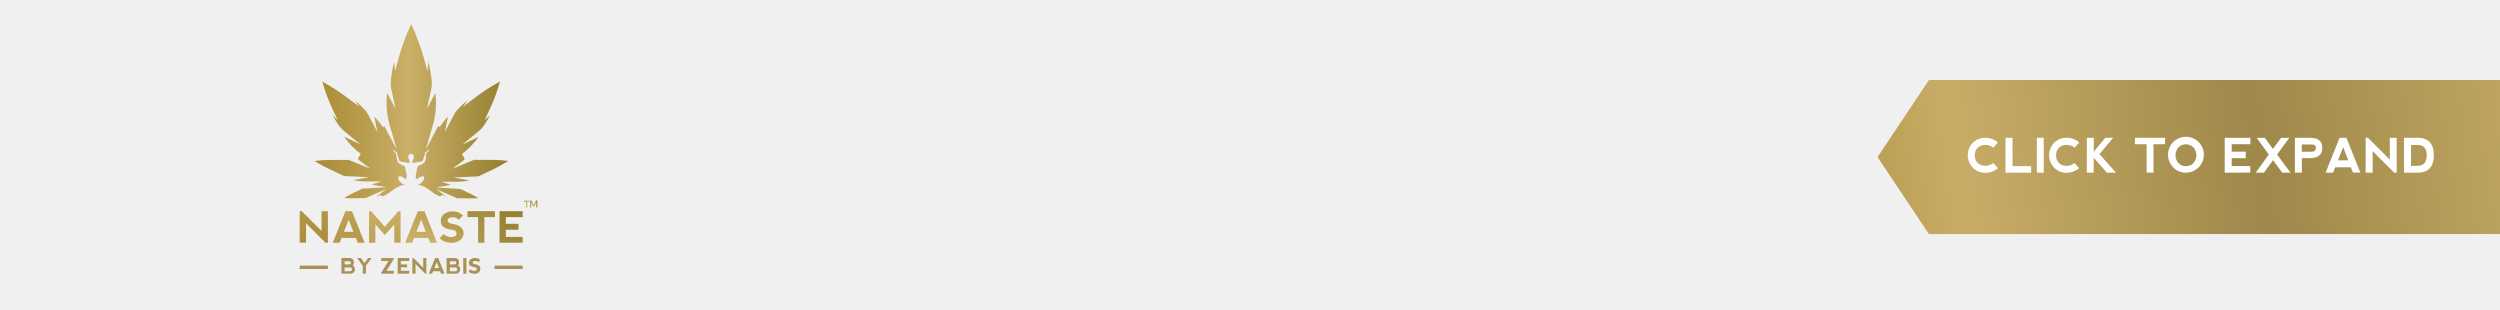
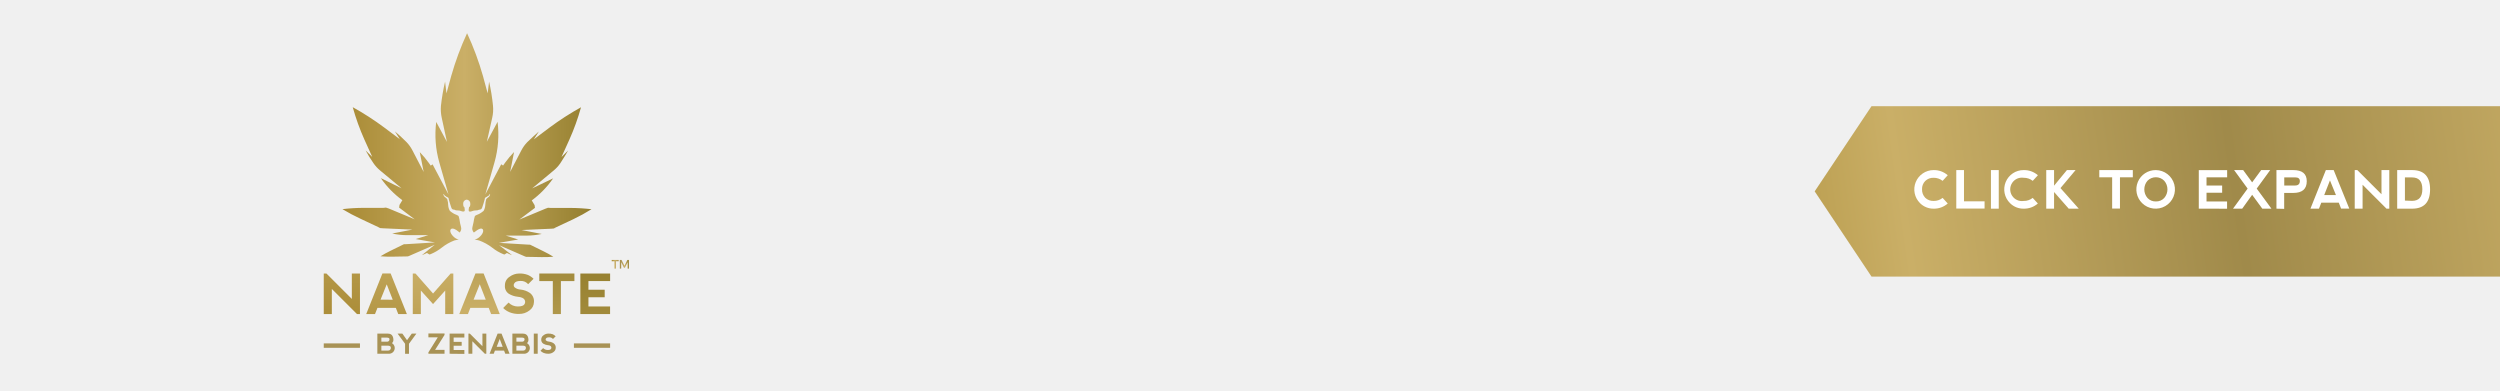
- <svg xmlns="http://www.w3.org/2000/svg" xmlns:xlink="http://www.w3.org/1999/xlink" id="Content" viewBox="0 0 728 90">
+ <svg xmlns="http://www.w3.org/2000/svg" xmlns:xlink="http://www.w3.org/1999/xlink" id="Content" viewBox="0 0 640 100">
  <defs>
-     <style>.cls-1{fill:url(#New_Gradient_Swatch_1);}.cls-2{fill:url(#linear-gradient);}.cls-3{fill:url(#linear-gradient-2);}.cls-4{fill:url(#linear-gradient-3);}.cls-5{fill:url(#linear-gradient-4);}.cls-6{fill:url(#linear-gradient-5);}.cls-7{fill:url(#linear-gradient-6);}.cls-8{fill:url(#linear-gradient-7);}.cls-9{fill:url(#New_Gradient_Swatch_2);}.cls-10{fill:#a89255;}.cls-11{fill:url(#New_Gradient_Swatch_3);}.cls-12{fill:#fff;}</style>
-     <linearGradient id="New_Gradient_Swatch_1" x1="91.5" y1="32.39" x2="147.98" y2="32.39" gradientUnits="userSpaceOnUse">
+     <style>.cls-1{fill:url(#New_Gradient_Swatch_1);}.cls-2{fill:url(#linear-gradient);}.cls-3{fill:url(#linear-gradient-2);}.cls-4{fill:url(#linear-gradient-3);}.cls-5{fill:url(#linear-gradient-4);}.cls-6{fill:url(#linear-gradient-5);}.cls-7{fill:url(#linear-gradient-6);}.cls-8{fill:url(#linear-gradient-7);}.cls-9{fill:url(#New_Gradient_Swatch_2);}.cls-10{fill:#a89255;}.cls-11{fill:url(#New_Gradient_Swatch_2-2);}.cls-12{fill:#fff;}</style>
+     <linearGradient id="New_Gradient_Swatch_1" x1="87.66" y1="37.16" x2="151.41" y2="37.16" gradientUnits="userSpaceOnUse">
      <stop offset="0" stop-color="#a88a34" />
      <stop offset="0.49" stop-color="#caaf67" />
      <stop offset="1" stop-color="#957f2e" />
    </linearGradient>
-     <linearGradient id="linear-gradient" x1="148.84" y1="154.33" x2="148.84" y2="59.6" gradientUnits="userSpaceOnUse">
+     <linearGradient id="linear-gradient" x1="152.38" y1="174.81" x2="152.38" y2="67.88" gradientUnits="userSpaceOnUse">
      <stop offset="0" stop-color="#a88a34" />
      <stop offset="0.5" stop-color="#caaf67" />
      <stop offset="1" stop-color="#957f2e" />
    </linearGradient>
-     <linearGradient id="linear-gradient-2" x1="122.59" y1="105.02" x2="122.59" y2="35.07" xlink:href="#linear-gradient" />
-     <linearGradient id="linear-gradient-3" x1="131.48" y1="129.01" x2="131.48" y2="36.96" xlink:href="#linear-gradient" />
-     <linearGradient id="linear-gradient-4" x1="140.13" y1="131.1" x2="140.13" y2="50.53" xlink:href="#linear-gradient" />
-     <linearGradient id="linear-gradient-5" x1="91.37" y1="74.62" x2="91.37" y2="-3.23" xlink:href="#linear-gradient" />
-     <linearGradient id="linear-gradient-6" x1="112.06" y1="94.28" x2="112.06" y2="24.75" xlink:href="#linear-gradient" />
-     <linearGradient id="linear-gradient-7" x1="101.49" y1="83.9" x2="101.49" y2="13.95" xlink:href="#linear-gradient" />
-     <linearGradient id="New_Gradient_Swatch_2" x1="152.58" y1="59.41" x2="156.47" y2="59.41" gradientUnits="userSpaceOnUse">
+     <linearGradient id="linear-gradient-2" x1="122.76" y1="119.14" x2="122.76" y2="40.19" xlink:href="#linear-gradient" />
+     <linearGradient id="linear-gradient-3" x1="132.79" y1="146.22" x2="132.79" y2="42.32" xlink:href="#linear-gradient" />
+     <linearGradient id="linear-gradient-4" x1="142.56" y1="148.59" x2="142.56" y2="57.64" xlink:href="#linear-gradient" />
+     <linearGradient id="linear-gradient-5" x1="87.51" y1="84.83" x2="87.51" y2="-3.05" xlink:href="#linear-gradient" />
+     <linearGradient id="linear-gradient-6" x1="110.86" y1="107.03" x2="110.86" y2="28.53" xlink:href="#linear-gradient" />
+     <linearGradient id="linear-gradient-7" x1="98.93" y1="95.31" x2="98.93" y2="16.35" xlink:href="#linear-gradient" />
+     <linearGradient id="New_Gradient_Swatch_2" x1="156.6" y1="67.66" x2="161" y2="67.66" gradientUnits="userSpaceOnUse">
      <stop offset="0" stop-color="#a88a34" />
      <stop offset="0.19" stop-color="#caaf67" />
      <stop offset="0.46" stop-color="#a08a4a" />
      <stop offset="0.76" stop-color="#caaf67" />
      <stop offset="1" stop-color="#957f2e" />
    </linearGradient>
-     <linearGradient id="New_Gradient_Swatch_3" x1="509.93" y1="65.21" x2="830.48" y2="19.91" gradientUnits="userSpaceOnUse">
-       <stop offset="0" stop-color="#a68834" />
-       <stop offset="0.19" stop-color="#c8ad67" />
-       <stop offset="0.46" stop-color="#9e884a" />
-       <stop offset="0.76" stop-color="#c8ad67" />
-       <stop offset="1" stop-color="#937f2e" />
-     </linearGradient>
+     <linearGradient id="New_Gradient_Swatch_2-2" x1="428.74" y1="67.94" x2="740.55" y2="23.87" xlink:href="#New_Gradient_Swatch_2" />
  </defs>
-   <path class="cls-1" d="M116.31,51.32c.61-.18,1.72.86,1.8.86a1.35,1.35,0,0,0,.37-.86c0-.37-.27-1.08-.31-1.52a6.93,6.93,0,0,0-.27-1.25c-.09-.28-.76-.41-1.11-.63a5.85,5.85,0,0,1-.91-.62A3,3,0,0,1,115.5,46a5.26,5.26,0,0,0-.21-1.33c-.13-.23-.45-.4-.66-.61a1,1,0,0,1-.23-.58c.17,0,.22.38.41.42s.18.19.48.29.31.25.35.53.38,1.22.49,1.61.23.68.61.69.32.21.77.17a2.55,2.55,0,0,1,1.08.21c.24.08.54.09.64-.08s-.07-.84-.07-.84-.18-.21-.24-.41,0-.21,0-.21a.82.82,0,1,1,1.56,0s.1,0,0,.21-.09.41-.24.41c0,0-.18.68-.08.84s.41.16.65.08a2.55,2.55,0,0,1,1.08-.21c.44,0,.39-.16.77-.17s.5-.3.61-.69.45-1.33.49-1.61,0-.42.35-.53.29-.26.48-.29.24-.47.41-.42a1,1,0,0,1-.23.58c-.21.21-.53.38-.66.61A5.26,5.26,0,0,0,124,46a2.82,2.82,0,0,1-.39,1.31,5.25,5.25,0,0,1-.9.62c-.35.22-1,.35-1.11.63a6.93,6.93,0,0,0-.27,1.25c0,.44-.31,1.15-.31,1.52a1.35,1.35,0,0,0,.37.86c.08,0,1.19-1,1.8-.86s.37,1-.26,1.67a2.78,2.78,0,0,1-1.32.83,9.16,9.16,0,0,1,1,.18,10.71,10.71,0,0,1,2.86,1.64A10.41,10.41,0,0,0,128,57.13l.25,0c.09-.07.55-.34.55-.34a10,10,0,0,0,1.15.5L127,55.07l5.82,2.54.29.11,3.52.06a26.08,26.08,0,0,0,2.69-.09c-.69-.42-1.43-.84-2.22-1.23L134,55l-.31,0-6.74-.4,4.38-.76-2.84-.92,4.86,0a16.87,16.87,0,0,0,3.31-.37l-4.59-.87,6.73-.3a6.45,6.45,0,0,0,1.12-.15l-.51.07,4.44-2.09A40.14,40.14,0,0,0,148,46.85a42.36,42.36,0,0,0-4.81-.3l-5,0,.56-.19a6.26,6.26,0,0,0-1.19.37l-5.88,2.45,3.56-2.65h0l-.08-.61-.65-1.07a21.12,21.12,0,0,0,4.85-5l-4.76,2.28,4.85-4a7.9,7.9,0,0,0,1.54-1.67c.62-.94,1.2-1.91,1.73-2.89L141.13,35l1.8-3.91a52,52,0,0,0,2.67-7.37,62.2,62.2,0,0,0-7.14,4.6L134.93,31l1.12-1.75c-.91.77-1.79,1.59-2.63,2.45a7.9,7.9,0,0,0-1.3,1.81l-2.57,4.94.91-4.51a22.73,22.73,0,0,0-2,2.44L128,37l-.41-.28a.54.54,0,0,0-.06.11L124,43.56l2.09-7.29a23.27,23.27,0,0,0,.69-9.15l-2.44,4.53,1.18-5.45a8.91,8.91,0,0,0,.19-2.71,43.56,43.56,0,0,0-.94-5.5l-.32,2.67-1.06-3.9A66.91,66.91,0,0,0,119.74,7a65.78,65.78,0,0,0-3.61,9.77l-1.06,3.9L114.75,18a43.56,43.56,0,0,0-.94,5.5A8.6,8.6,0,0,0,114,26.2l1.18,5.45-2.44-4.53a23.27,23.27,0,0,0,.69,9.15l2.09,7.29L112,36.86a.54.54,0,0,0-.06-.11l-.41.28-.45-.63A22.73,22.73,0,0,0,109,34l.91,4.51-2.57-4.94a7.9,7.9,0,0,0-1.3-1.81c-.84-.86-1.72-1.67-2.63-2.45L104.56,31,101,28.35a62.2,62.2,0,0,0-7.14-4.6,52,52,0,0,0,2.67,7.37L98.35,35l-1.5-1.48c.52,1,1.11,2,1.73,2.89a7.9,7.9,0,0,0,1.54,1.67l4.85,4-4.76-2.28a21.12,21.12,0,0,0,4.85,5l-.65,1.07-.08.61h0l3.56,2.65L102,46.75a7.08,7.08,0,0,0-1.19-.37l.56.19-5,0a42.21,42.21,0,0,0-4.81.3,40.14,40.14,0,0,0,4.11,2.25l4.44,2.09-.51-.07a6.45,6.45,0,0,0,1.12.15l6.73.3-4.59.87a16.87,16.87,0,0,0,3.31.37l4.87,0-2.85.92,4.37.76-6.73.4-.31,0-3.09,1.51c-.8.39-1.53.81-2.22,1.23a26.08,26.08,0,0,0,2.69.09l3.52-.06.28-.11,5.83-2.54-2.94,2.27a10,10,0,0,0,1.15-.5s.46.27.55.34l.25,0A10.6,10.6,0,0,0,114,55.64,10.71,10.71,0,0,1,116.89,54a9.16,9.16,0,0,1,1-.18,2.78,2.78,0,0,1-1.32-.83C115.94,52.36,115.69,51.5,116.31,51.32Z" />
-   <polygon class="cls-2" points="152.21 63.22 152.21 61.5 145.46 61.51 145.46 70.69 152.2 70.69 152.2 68.98 147.3 68.98 147.3 66.89 150.98 66.89 150.98 65.18 147.3 65.18 147.3 63.22 152.21 63.22" />
-   <path class="cls-3" d="M121.68,61.5,118,70.69h2l.55-1.4h4.17l.55,1.4h2l-3.67-9.19Zm-.43,6,1.4-3.5,1.36,3.5Z" />
-   <path class="cls-4" d="M134,66a4.57,4.57,0,0,0-2.12-.77,2.48,2.48,0,0,1-1.41-.55.73.73,0,0,1,0-.89c.21-.35.68-.52,1.41-.52a2.11,2.11,0,0,1,1.72.73l1.22-1.22a4.17,4.17,0,0,0-1.31-.92,5.24,5.24,0,0,0-2-.31,3.7,3.7,0,0,0-2.15.74,2.3,2.3,0,0,0-1,2,2,2,0,0,0,.92,1.9,4.83,4.83,0,0,0,2,.67c.82.08,1.33.3,1.53.65a1,1,0,0,1,0,1c-.2.35-.71.52-1.53.52a2.88,2.88,0,0,1-2.08-.86L128,69.35a4.73,4.73,0,0,0,1.47,1,5.56,5.56,0,0,0,2.14.36A3.69,3.69,0,0,0,134,69.9a2.36,2.36,0,0,0,1-1.9A2.29,2.29,0,0,0,134,66Z" />
-   <polygon class="cls-5" points="136.15 63.22 139.22 63.22 139.22 70.69 141.05 70.69 141.05 63.22 144.12 63.22 144.12 61.5 136.15 61.5 136.15 63.22" />
-   <polygon class="cls-6" points="93.64 67.26 87.88 61.5 87.27 61.5 87.27 70.69 89.11 70.69 89.11 65 94.8 70.69 95.48 70.69 95.48 61.5 93.64 61.5 93.64 67.26" />
-   <polygon class="cls-7" points="112.05 66.04 108.07 61.5 107.46 61.5 107.46 70.69 109.3 70.69 109.3 65.36 112.05 68.43 114.81 65.36 114.82 70.69 116.65 70.69 116.65 61.5 116.04 61.5 112.05 66.04" />
-   <path class="cls-8" d="M100.58,61.5,96.9,70.69h2l.55-1.4h4.17l.55,1.4h2l-3.67-9.19Zm-.43,6,1.39-3.5,1.36,3.5Z" />
-   <path class="cls-9" d="M153.53,58.72v1.67h-.33V58.72h-.62v-.29h1.58v.29Zm2.63,1.67V58.92l-.62,1.27h-.22l-.62-1.27v1.47h-.31v-2h.4l.64,1.3.65-1.3h.39v2Z" />
-   <path class="cls-10" d="M102.73,77.29a1.28,1.28,0,0,1,.64,1A1.3,1.3,0,0,1,102,79.7H99.42V75.13h2.42c.77,0,1.18.49,1.22,1.34A1,1,0,0,1,102.73,77.29ZM100.34,77h1.28a.52.52,0,0,0,.56-.57c0-.22-.19-.34-.55-.35h-1.29Zm0,2h1.49a.59.59,0,0,0,.66-.66c0-.29-.23-.44-.65-.46h-1.5Z" />
-   <path class="cls-10" d="M104,75.13h1.07l1.06,1.49,1.09-1.49h1l-1.67,2.28v2.28h-.91V77.41Z" />
-   <path class="cls-10" d="M114.66,79.69H111v-.3L113.14,76H111v-.85h3.65v.33l-2.13,3.38h2.13Z" />
-   <path class="cls-10" d="M115.81,79.69V75.13h3.36V76h-2.45v1h1.83v.85h-1.83v1h2.44v.85Z" />
-   <path class="cls-10" d="M120.08,79.69V75.13h.31L123.25,78V75.13h.91v4.56h-.33L121,76.86v2.83Z" />
-   <path class="cls-10" d="M124.87,79.69l1.83-4.56h.91l1.82,4.56h-1l-.27-.7h-2.07l-.27.7Zm2.31-3.35-.7,1.74h1.37Z" />
-   <path class="cls-10" d="M133.36,77.29a1.29,1.29,0,0,1-.74,2.41h-2.57V75.13h2.42c.77,0,1.18.49,1.22,1.34A1,1,0,0,1,133.36,77.29ZM131,77h1.28a.52.52,0,0,0,.57-.57c0-.22-.2-.34-.56-.35H131Zm0,2h1.49a.59.59,0,0,0,.66-.66c0-.29-.22-.44-.65-.46H131Z" />
-   <path class="cls-10" d="M134.91,75.12h.91v4.57h-.91Z" />
-   <path class="cls-10" d="M139.21,75.28a2,2,0,0,1,.65.46l-.61.6a1.05,1.05,0,0,0-.85-.36c-.37,0-.6.09-.7.26a.36.36,0,0,0,0,.44,1.19,1.19,0,0,0,.7.27,2.34,2.34,0,0,1,1,.38,1.17,1.17,0,0,1,.47,1,1.2,1.2,0,0,1-.5,1,1.88,1.88,0,0,1-1.18.39,2.73,2.73,0,0,1-1.06-.18,2.18,2.18,0,0,1-.73-.49l.61-.61a1.42,1.42,0,0,0,1,.43c.41,0,.66-.08.76-.26a.49.49,0,0,0,0-.52c-.1-.17-.35-.27-.76-.31a2.64,2.64,0,0,1-1-.34,1,1,0,0,1-.46-.94,1.16,1.16,0,0,1,.52-1,1.86,1.86,0,0,1,1.07-.36A2.64,2.64,0,0,1,139.21,75.28Z" />
-   <rect class="cls-10" x="87.27" y="77.34" width="8.21" height="1" />
-   <rect class="cls-10" x="144" y="77.34" width="8.21" height="1" />
-   <polygon class="cls-11" points="733.77 23.3 561.71 23.3 546.75 45.73 561.71 68.16 733.77 68.16 733.77 23.3" />
-   <path class="cls-12" d="M574.47,48.82a5.19,5.19,0,0,1,0-7.23,4.86,4.86,0,0,1,3.6-1.46,5.49,5.49,0,0,1,3.73,1.35L580.46,43a3.75,3.75,0,0,0-2.38-.81,3,3,0,0,0-2.2.85,3,3,0,0,0-.84,2.17,3.09,3.09,0,0,0,.85,2.25,3,3,0,0,0,2.21.83,3.62,3.62,0,0,0,2.36-.81l1.35,1.49a5.47,5.47,0,0,1-3.73,1.35A4.93,4.93,0,0,1,574.47,48.82Z" />
-   <path class="cls-12" d="M586.05,40.13v8.25h5.41v1.9H584V40.13Z" />
-   <path class="cls-12" d="M593.13,40.12h2V50.28h-2Z" />
-   <path class="cls-12" d="M598.15,48.82a5.22,5.22,0,0,1,0-7.23,4.86,4.86,0,0,1,3.6-1.46,5.49,5.49,0,0,1,3.73,1.35L604.14,43a3.75,3.75,0,0,0-2.38-.81,3,3,0,0,0-2.2.85,3,3,0,0,0-.83,2.17,2.87,2.87,0,0,0,3,3.08,3.62,3.62,0,0,0,2.36-.81l1.35,1.49a5.47,5.47,0,0,1-3.73,1.35A4.93,4.93,0,0,1,598.15,48.82Z" />
-   <path class="cls-12" d="M607.7,40.13h2v4.06l3.38-4.06h2.28l-4,4.74,4.81,5.41h-2.64l-3.86-4.39v4.39h-2Z" />
-   <path class="cls-12" d="M630.47,40.13V42h-3.38v8.26h-2V42h-3.39V40.13Z" />
-   <path class="cls-12" d="M632.92,48.82a5.23,5.23,0,1,1,3.62,1.46A4.92,4.92,0,0,1,632.92,48.82Zm3.63-.44a2.83,2.83,0,0,0,2.19-.91,3.44,3.44,0,0,0,0-4.53,3.09,3.09,0,0,0-4.4,0,3.47,3.47,0,0,0,0,4.53A2.87,2.87,0,0,0,636.55,48.38Z" />
-   <path class="cls-12" d="M647.84,50.28V40.13h7.46V42h-5.43v2.17h4.07v1.89h-4.07v2.3h5.41v1.9Z" />
-   <path class="cls-12" d="M660.68,45l-3.55-4.86h2.38l2.37,3.23,2.37-3.23h2.38L663.08,45,667,50.28h-2.41l-2.67-3.65-2.66,3.65h-2.41Z" />
-   <path class="cls-12" d="M668.28,50.28V40.13h4.43c2.36,0,3.55,1,3.55,2.92s-1.18,3-3.55,3h-2.4v4.2Zm2-6.09h2.84c.82,0,1.24-.39,1.26-1.12s-.44-1-1.24-1h-2.86Z" />
-   <path class="cls-12" d="M677.22,50.28l4.06-10.15h2l4.06,10.14h-2.16l-.61-1.56H680l-.6,1.56Zm5.13-7.45-1.54,3.86h3Z" />
-   <path class="cls-12" d="M688.88,50.28V40.13h.68l6.36,6.36V40.13h2V50.28h-.74L690.91,44v6.29Z" />
-   <path class="cls-12" d="M700.05,50.28V40.12H704c3.15,0,4.73,1.7,4.73,5.08s-1.58,5.08-4.73,5.08Zm3.92-2q2.7,0,2.7-3.06c0-2-.9-3-2.7-3h-1.88v6.1Z" />
+   <path class="cls-1" d="M115.66,58.53c.69-.21,2,1,2,1a1.53,1.53,0,0,0,.42-1c0-.42-.3-1.22-.35-1.71a8.31,8.31,0,0,0-.3-1.42c-.11-.32-.86-.46-1.26-.71a6.49,6.49,0,0,1-1-.7,3.26,3.26,0,0,1-.43-1.48,5.91,5.91,0,0,0-.24-1.5c-.14-.26-.51-.45-.75-.69a1.09,1.09,0,0,1-.25-.65c.19-.06.24.43.46.47s.2.22.54.33.35.28.4.6.42,1.38.55,1.81.25.77.68.78.37.24.88.2a2.8,2.8,0,0,1,1.21.23c.27.1.62.11.73-.08s-.08-1-.08-1c-.17,0-.2-.24-.27-.45s0-.24,0-.24a1,1,0,0,1,.88-1.21,1,1,0,0,1,.89,1.21s.1,0,0,.24-.1.45-.28.45c0,0-.19.77-.08,1s.46.18.73.08a2.84,2.84,0,0,1,1.22-.23c.5,0,.44-.18.87-.2s.56-.34.69-.78.51-1.5.55-1.81.06-.48.39-.6.33-.29.55-.33.27-.53.46-.47a1.09,1.09,0,0,1-.25.65c-.25.24-.61.43-.75.69a5.91,5.91,0,0,0-.24,1.5,3.26,3.26,0,0,1-.43,1.48,7.61,7.61,0,0,1-1,.7c-.41.25-1.16.39-1.26.71a8.31,8.31,0,0,0-.3,1.42c-.06.49-.35,1.29-.35,1.71a1.53,1.53,0,0,0,.42,1c.08,0,1.34-1.18,2-1s.42,1.17-.3,1.89a3.12,3.12,0,0,1-1.49.93,7.16,7.16,0,0,1,1.13.21A12.35,12.35,0,0,1,126,63.4a11.39,11.39,0,0,0,2.88,1.68l.28.07c.1-.09.62-.39.62-.39a10.83,10.83,0,0,0,1.3.56l-3.32-2.56,6.58,2.87a3,3,0,0,0,.32.12l4,.07a29.68,29.68,0,0,0,3-.1,27.78,27.78,0,0,0-2.5-1.38l-3.48-1.71-.36,0-7.6-.46,4.94-.86-3.2-1,5.48,0a18.24,18.24,0,0,0,3.74-.42l-5.18-1,7.59-.34a7.11,7.11,0,0,0,1.27-.16l-.58.07,5-2.35a46.27,46.27,0,0,0,4.64-2.55,48.15,48.15,0,0,0-5.43-.33h-5.69l.64-.21a7.26,7.26,0,0,0-1.35.42l-6.64,2.77,4-3h0l-.09-.69-.73-1.21a24,24,0,0,0,5.47-5.65l-5.37,2.57,5.47-4.55a8.9,8.9,0,0,0,1.74-1.89c.7-1.06,1.36-2.16,2-3.26l-1.7,1.67,2-4.42a58.05,58.05,0,0,0,3-8.32,71.5,71.5,0,0,0-8.06,5.2l-4,3,1.27-2c-1,.87-2,1.8-3,2.76a8.87,8.87,0,0,0-1.47,2.05L130.6,44l1-5.08a23.51,23.51,0,0,0-2.31,2.75l-.5.71-.47-.32a.63.63,0,0,0-.07.12l-4,7.57,2.35-8.23a26.19,26.19,0,0,0,.78-10.33l-2.75,5.11L126,30.18a9.62,9.62,0,0,0,.21-3.07,49.38,49.38,0,0,0-1-6.21l-.37,3-1.19-4.4a74.1,74.1,0,0,0-4.08-11,75.25,75.25,0,0,0-4.07,11l-1.2,4.4-.36-3a51.28,51.28,0,0,0-1.06,6.21,10.24,10.24,0,0,0,.21,3.07l1.33,6.15-2.75-5.12a26.19,26.19,0,0,0,.78,10.33l2.36,8.23-4-7.57a.62.62,0,0,0-.08-.12l-.46.32-.51-.71a23.43,23.43,0,0,0-2.3-2.75l1,5.08-2.9-5.57a8.87,8.87,0,0,0-1.47-2.05c-1-1-1.94-1.89-3-2.76l1.27,2-4-3a70.61,70.61,0,0,0-8.06-5.2,59.29,59.29,0,0,0,3,8.32l2,4.42-1.7-1.67c.6,1.1,1.25,2.2,2,3.26a9.11,9.11,0,0,0,1.73,1.89l5.48,4.55L97.49,45.6A23.85,23.85,0,0,0,103,51.25l-.73,1.21-.09.69h0l4,3-6.65-2.77A7.38,7.38,0,0,0,98.14,53l.63.21H93.08a48,48,0,0,0-5.42.33A47.19,47.19,0,0,0,92.29,56l5,2.35-.57-.07a7.11,7.11,0,0,0,1.27.16l7.59.34-5.18,1a18.24,18.24,0,0,0,3.74.42l5.49,0-3.21,1,4.94.86-7.6.46-.36,0-3.49,1.71c-.89.43-1.73.91-2.5,1.38a29.87,29.87,0,0,0,3,.1l4-.07.32-.12,6.58-2.87L108,65.32a10.83,10.83,0,0,0,1.3-.56s.52.3.62.39l.28-.07a11.57,11.57,0,0,0,2.88-1.68,12.2,12.2,0,0,1,3.23-1.84,7,7,0,0,1,1.13-.21,3.07,3.07,0,0,1-1.49-.93C115.24,59.7,115,58.73,115.66,58.53Z" />
+   <polygon class="cls-2" points="156.19 71.96 156.19 70.02 148.57 70.03 148.57 80.4 156.18 80.4 156.18 78.46 150.64 78.46 150.64 76.1 154.8 76.1 154.8 74.17 150.64 74.17 150.64 71.96 156.19 71.96" />
+   <path class="cls-3" d="M121.72,70,117.57,80.4h2.22l.62-1.59h4.7l.62,1.59h2.21L123.8,70Zm-.48,6.71,1.58-3.94,1.53,3.94Z" />
+   <path class="cls-4" d="M135.66,75a5.16,5.16,0,0,0-2.39-.87,2.65,2.65,0,0,1-1.59-.62.81.81,0,0,1,0-1c.23-.39.76-.59,1.59-.59a2.4,2.4,0,0,1,1.94.83l1.38-1.38a4.81,4.81,0,0,0-1.48-1,5.8,5.8,0,0,0-2.24-.35,4.16,4.16,0,0,0-2.43.84,2.56,2.56,0,0,0-1.18,2.21,2.29,2.29,0,0,0,1,2.14,5.45,5.45,0,0,0,2.28.76c.92.09,1.5.34,1.73.73a1.08,1.08,0,0,1,0,1.17c-.23.4-.81.59-1.73.59a3.26,3.26,0,0,1-2.35-1l-1.38,1.39a5.07,5.07,0,0,0,1.66,1.1,6.05,6.05,0,0,0,2.41.42,4.2,4.2,0,0,0,2.67-.9,2.66,2.66,0,0,0,1.14-2.14A2.61,2.61,0,0,0,135.66,75Z" />
+   <polygon class="cls-5" points="138.06 71.96 141.52 71.96 141.52 80.4 143.59 80.4 143.59 71.96 147.05 71.96 147.05 70.02 138.06 70.02 138.06 71.96" />
+   <polygon class="cls-6" points="90.07 76.53 83.57 70.02 82.88 70.02 82.88 80.4 84.95 80.4 84.95 73.97 91.39 80.4 92.15 80.4 92.15 70.02 90.07 70.02 90.07 76.53" />
+   <polygon class="cls-7" points="110.86 75.14 106.36 70.02 105.67 70.02 105.67 80.4 107.74 80.4 107.74 74.38 110.86 77.84 113.97 74.38 113.97 80.4 116.05 80.4 116.05 70.02 115.36 70.02 110.86 75.14" />
+   <path class="cls-8" d="M97.9,70,93.75,80.4H96l.63-1.59h4.7l.62,1.59h2.21L100,70Zm-.48,6.71L99,72.79l1.54,3.94Z" />
+   <path class="cls-9" d="M157.68,66.89v1.88h-.37V66.89h-.71v-.34h1.78v.34Zm3,1.88V67.11l-.7,1.43h-.25l-.7-1.43v1.66h-.35V66.55h.44l.74,1.48.73-1.48H161v2.22Z" />
+   <path class="cls-10" d="M100.34,87.84a1.44,1.44,0,0,1,.71,1.18,1.46,1.46,0,0,1-1.55,1.54H96.6V85.41h2.73c.87,0,1.33.55,1.38,1.51A1.09,1.09,0,0,1,100.34,87.84Zm-2.71-.37h1.44a.58.58,0,0,0,.64-.64c0-.25-.22-.39-.63-.4H97.63Zm0,2.28h1.69a.67.67,0,0,0,.74-.74c0-.33-.26-.5-.73-.52h-1.7Z" />
+   <path class="cls-10" d="M101.78,85.4H103l1.2,1.69,1.22-1.69h1.18L104.7,88v2.58h-1V88Z" />
+   <path class="cls-10" d="M113.8,90.56h-4.13v-.35l2.4-3.85h-2.4v-1h4.13v.38l-2.41,3.82h2.41Z" />
+   <path class="cls-10" d="M115.1,90.56V85.41h3.78v1h-2.75v1.1h2.06v1h-2.06V89.6h2.75v1Z" />
+   <path class="cls-10" d="M119.92,90.56V85.4h.35l3.23,3.23V85.4h1v5.16h-.38l-3.2-3.2v3.2Z" />
+   <path class="cls-10" d="M125.33,90.56l2.06-5.16h1l2.06,5.15h-1.1l-.31-.79h-2.34l-.3.79Zm2.6-3.78-.78,2h1.54Z" />
+   <path class="cls-10" d="M134.91,87.84a1.46,1.46,0,0,1-.84,2.72h-2.9V85.41h2.73c.87,0,1.33.55,1.38,1.51A1.09,1.09,0,0,1,134.91,87.84Zm-2.71-.37h1.45a.59.59,0,0,0,.64-.64c0-.25-.23-.39-.63-.4H132.2Zm0,2.28h1.69a.67.67,0,0,0,.74-.74c0-.33-.26-.5-.73-.52h-1.7Z" />
+   <path class="cls-10" d="M136.65,85.4h1v5.16h-1Z" />
+   <path class="cls-10" d="M141.51,85.57a2.56,2.56,0,0,1,.74.52l-.69.69a1.17,1.17,0,0,0-1-.42c-.42,0-.68.1-.79.3a.39.39,0,0,0,0,.5,1.32,1.32,0,0,0,.79.3,2.59,2.59,0,0,1,1.18.43,1.3,1.3,0,0,1,.53,1.16,1.33,1.33,0,0,1-.56,1.06,2.1,2.1,0,0,1-1.33.45,3,3,0,0,1-1.2-.21,2.62,2.62,0,0,1-.82-.55l.68-.69a1.64,1.64,0,0,0,1.17.49c.46,0,.75-.1.86-.3a.55.55,0,0,0,0-.58c-.11-.2-.4-.32-.86-.36a2.76,2.76,0,0,1-1.13-.38,1.14,1.14,0,0,1-.52-1.07,1.27,1.27,0,0,1,.59-1.09,2,2,0,0,1,1.2-.42A3,3,0,0,1,141.51,85.57Z" />
+   <rect class="cls-10" x="82.88" y="87.91" width="9.27" height="1.13" />
+   <rect class="cls-10" x="146.92" y="87.91" width="9.27" height="1.13" />
+   <polygon class="cls-11" points="646.48 27.18 479.11 27.18 464.56 48.99 479.11 70.81 646.48 70.81 646.48 27.18" />
+   <path class="cls-12" d="M491.52,52A4.95,4.95,0,0,1,495,43.54a5.33,5.33,0,0,1,3.62,1.32l-1.31,1.44a3.65,3.65,0,0,0-2.31-.79,2.92,2.92,0,0,0-2.15.83,2.88,2.88,0,0,0-.81,2.11,3,3,0,0,0,.82,2.18,2.93,2.93,0,0,0,2.15.81,3.56,3.56,0,0,0,2.3-.78l1.31,1.44A5.3,5.3,0,0,1,495,53.42,4.85,4.85,0,0,1,491.52,52Z" />
+   <path class="cls-12" d="M502.78,43.54v8h5.27v1.85h-7.24V43.54Z" />
+   <path class="cls-12" d="M509.68,43.54h2v9.88h-2Z" />
+   <path class="cls-12" d="M514.56,52a4.94,4.94,0,0,1,3.51-8.46,5.34,5.34,0,0,1,3.63,1.32l-1.32,1.44a3.61,3.61,0,0,0-2.31-.79,3,3,0,1,0,0,5.93,3.54,3.54,0,0,0,2.3-.78l1.32,1.44a5.34,5.34,0,0,1-3.63,1.32A4.81,4.81,0,0,1,514.56,52Z" />
+   <path class="cls-12" d="M523.84,43.54h2v4l3.29-4h2.22l-3.87,4.61,4.68,5.27h-2.57l-3.75-4.27v4.27h-2Z" />
+   <path class="cls-12" d="M546,43.54v1.85h-3.29v8h-2v-8h-3.29V43.54Z" />
+   <path class="cls-12" d="M548.38,52a4.94,4.94,0,0,1,3.52-8.46A4.94,4.94,0,1,1,548.38,52Zm3.53-.43a2.78,2.78,0,0,0,2.13-.88,3.36,3.36,0,0,0,0-4.42,3,3,0,0,0-4.28,0,3.39,3.39,0,0,0,0,4.42A2.8,2.8,0,0,0,551.91,51.57Z" />
+   <path class="cls-12" d="M562.89,53.42V43.55h7.26v1.85h-5.28v2.1h4v1.84h-4v2.24h5.26v1.85Z" />
+   <path class="cls-12" d="M575.39,48.28l-3.46-4.74h2.32l2.3,3.14,2.31-3.14h2.31l-3.45,4.74,3.77,5.14h-2.34l-2.6-3.55L574,53.42h-2.35Z" />
+   <path class="cls-12" d="M582.77,53.42V43.54h4.31q3.45,0,3.45,2.85c0,2-1.15,3-3.45,3h-2.33v4.08Zm2-5.93h2.76c.8,0,1.2-.37,1.23-1.08s-.43-1-1.21-1h-2.78Z" />
+   <path class="cls-12" d="M591.47,53.42l3.95-9.88h2l4,9.87h-2.1l-.59-1.52h-4.48l-.59,1.52Zm5-7.24L595,49.93h3Z" />
+   <path class="cls-12" d="M602.81,53.42V43.54h.66l6.19,6.19V43.54h2v9.88h-.72l-6.12-6.12v6.12Z" />
+   <path class="cls-12" d="M613.68,53.42V43.54h3.81c3.07,0,4.61,1.64,4.61,4.94s-1.54,4.94-4.61,4.94Zm3.81-2c1.75,0,2.63-1,2.63-3s-.88-3-2.63-3h-1.83v5.93Z" />
</svg>
